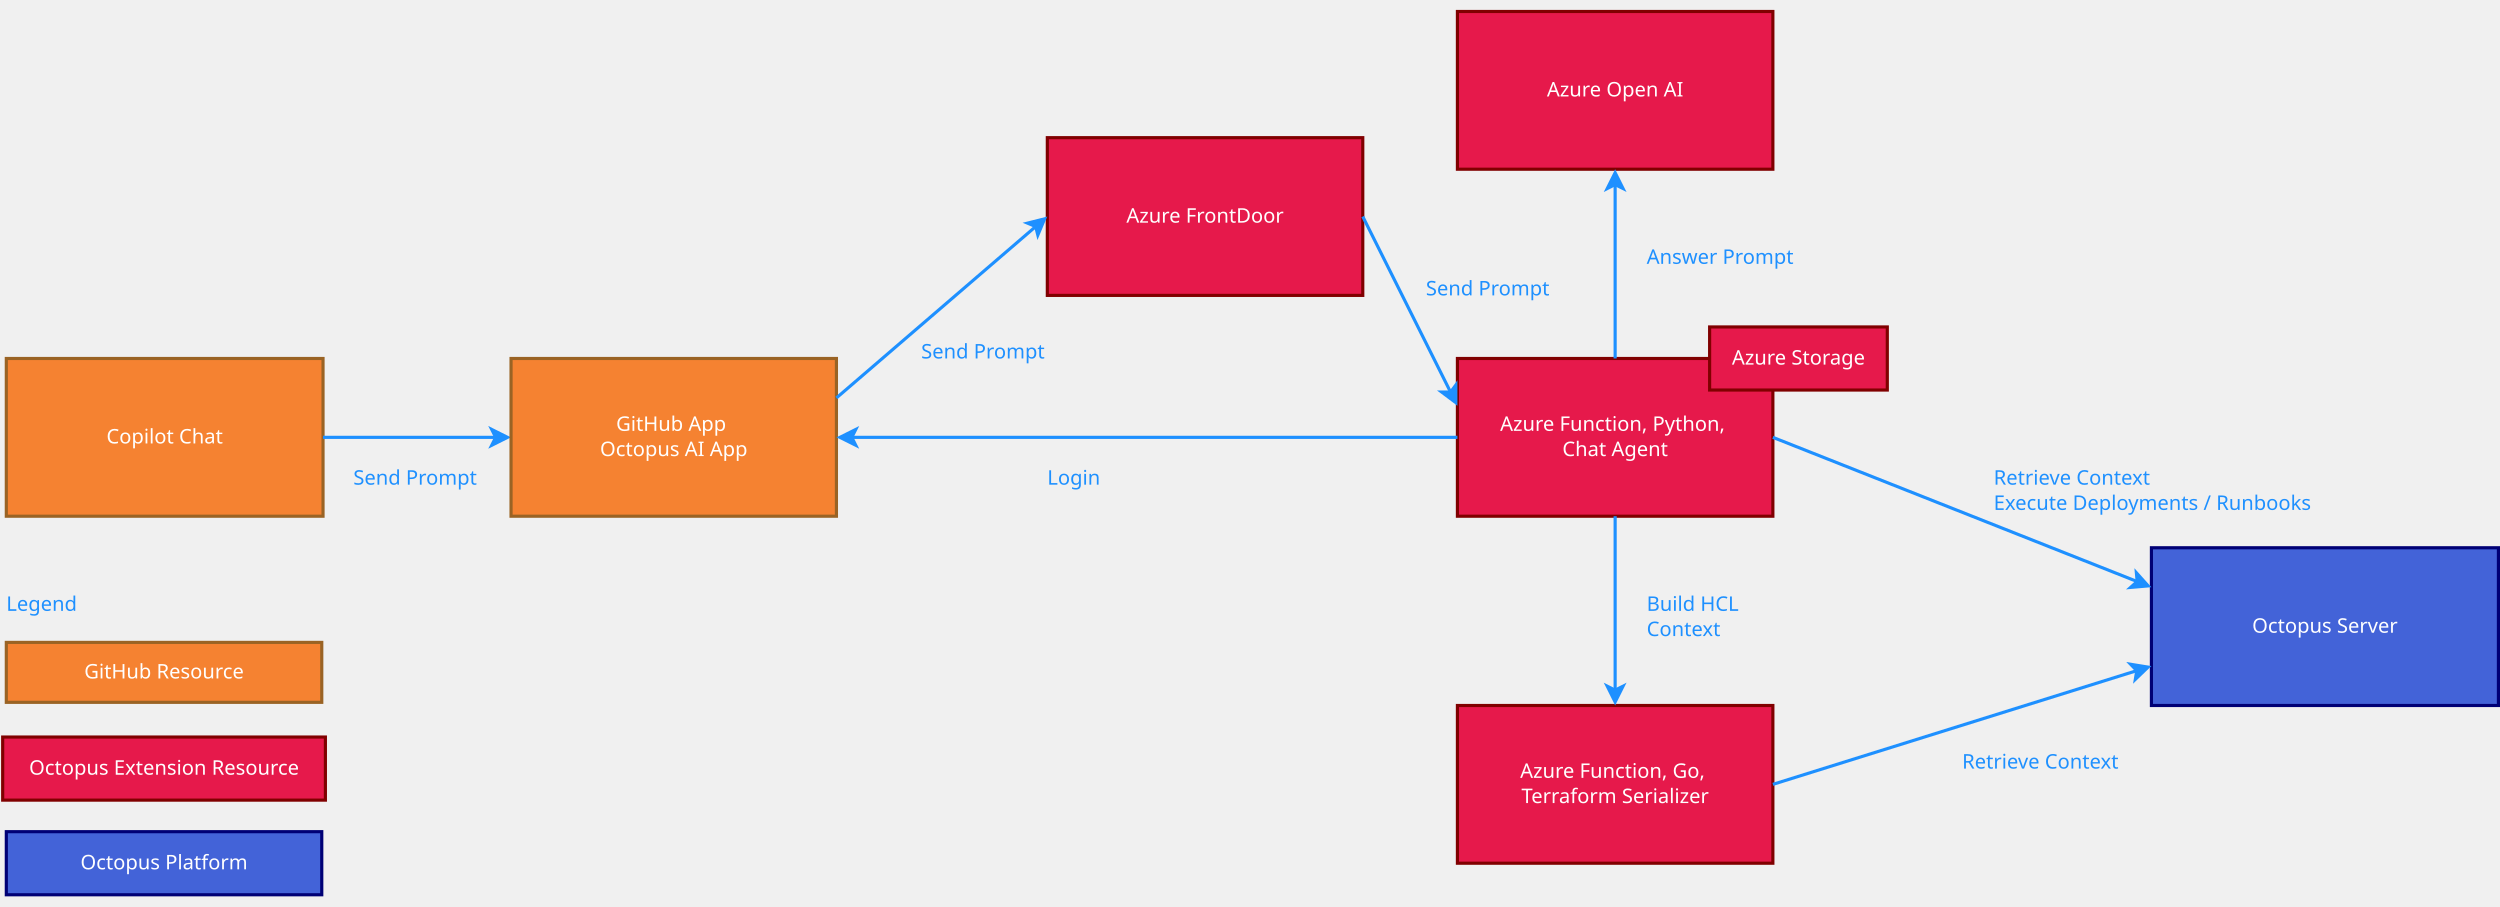
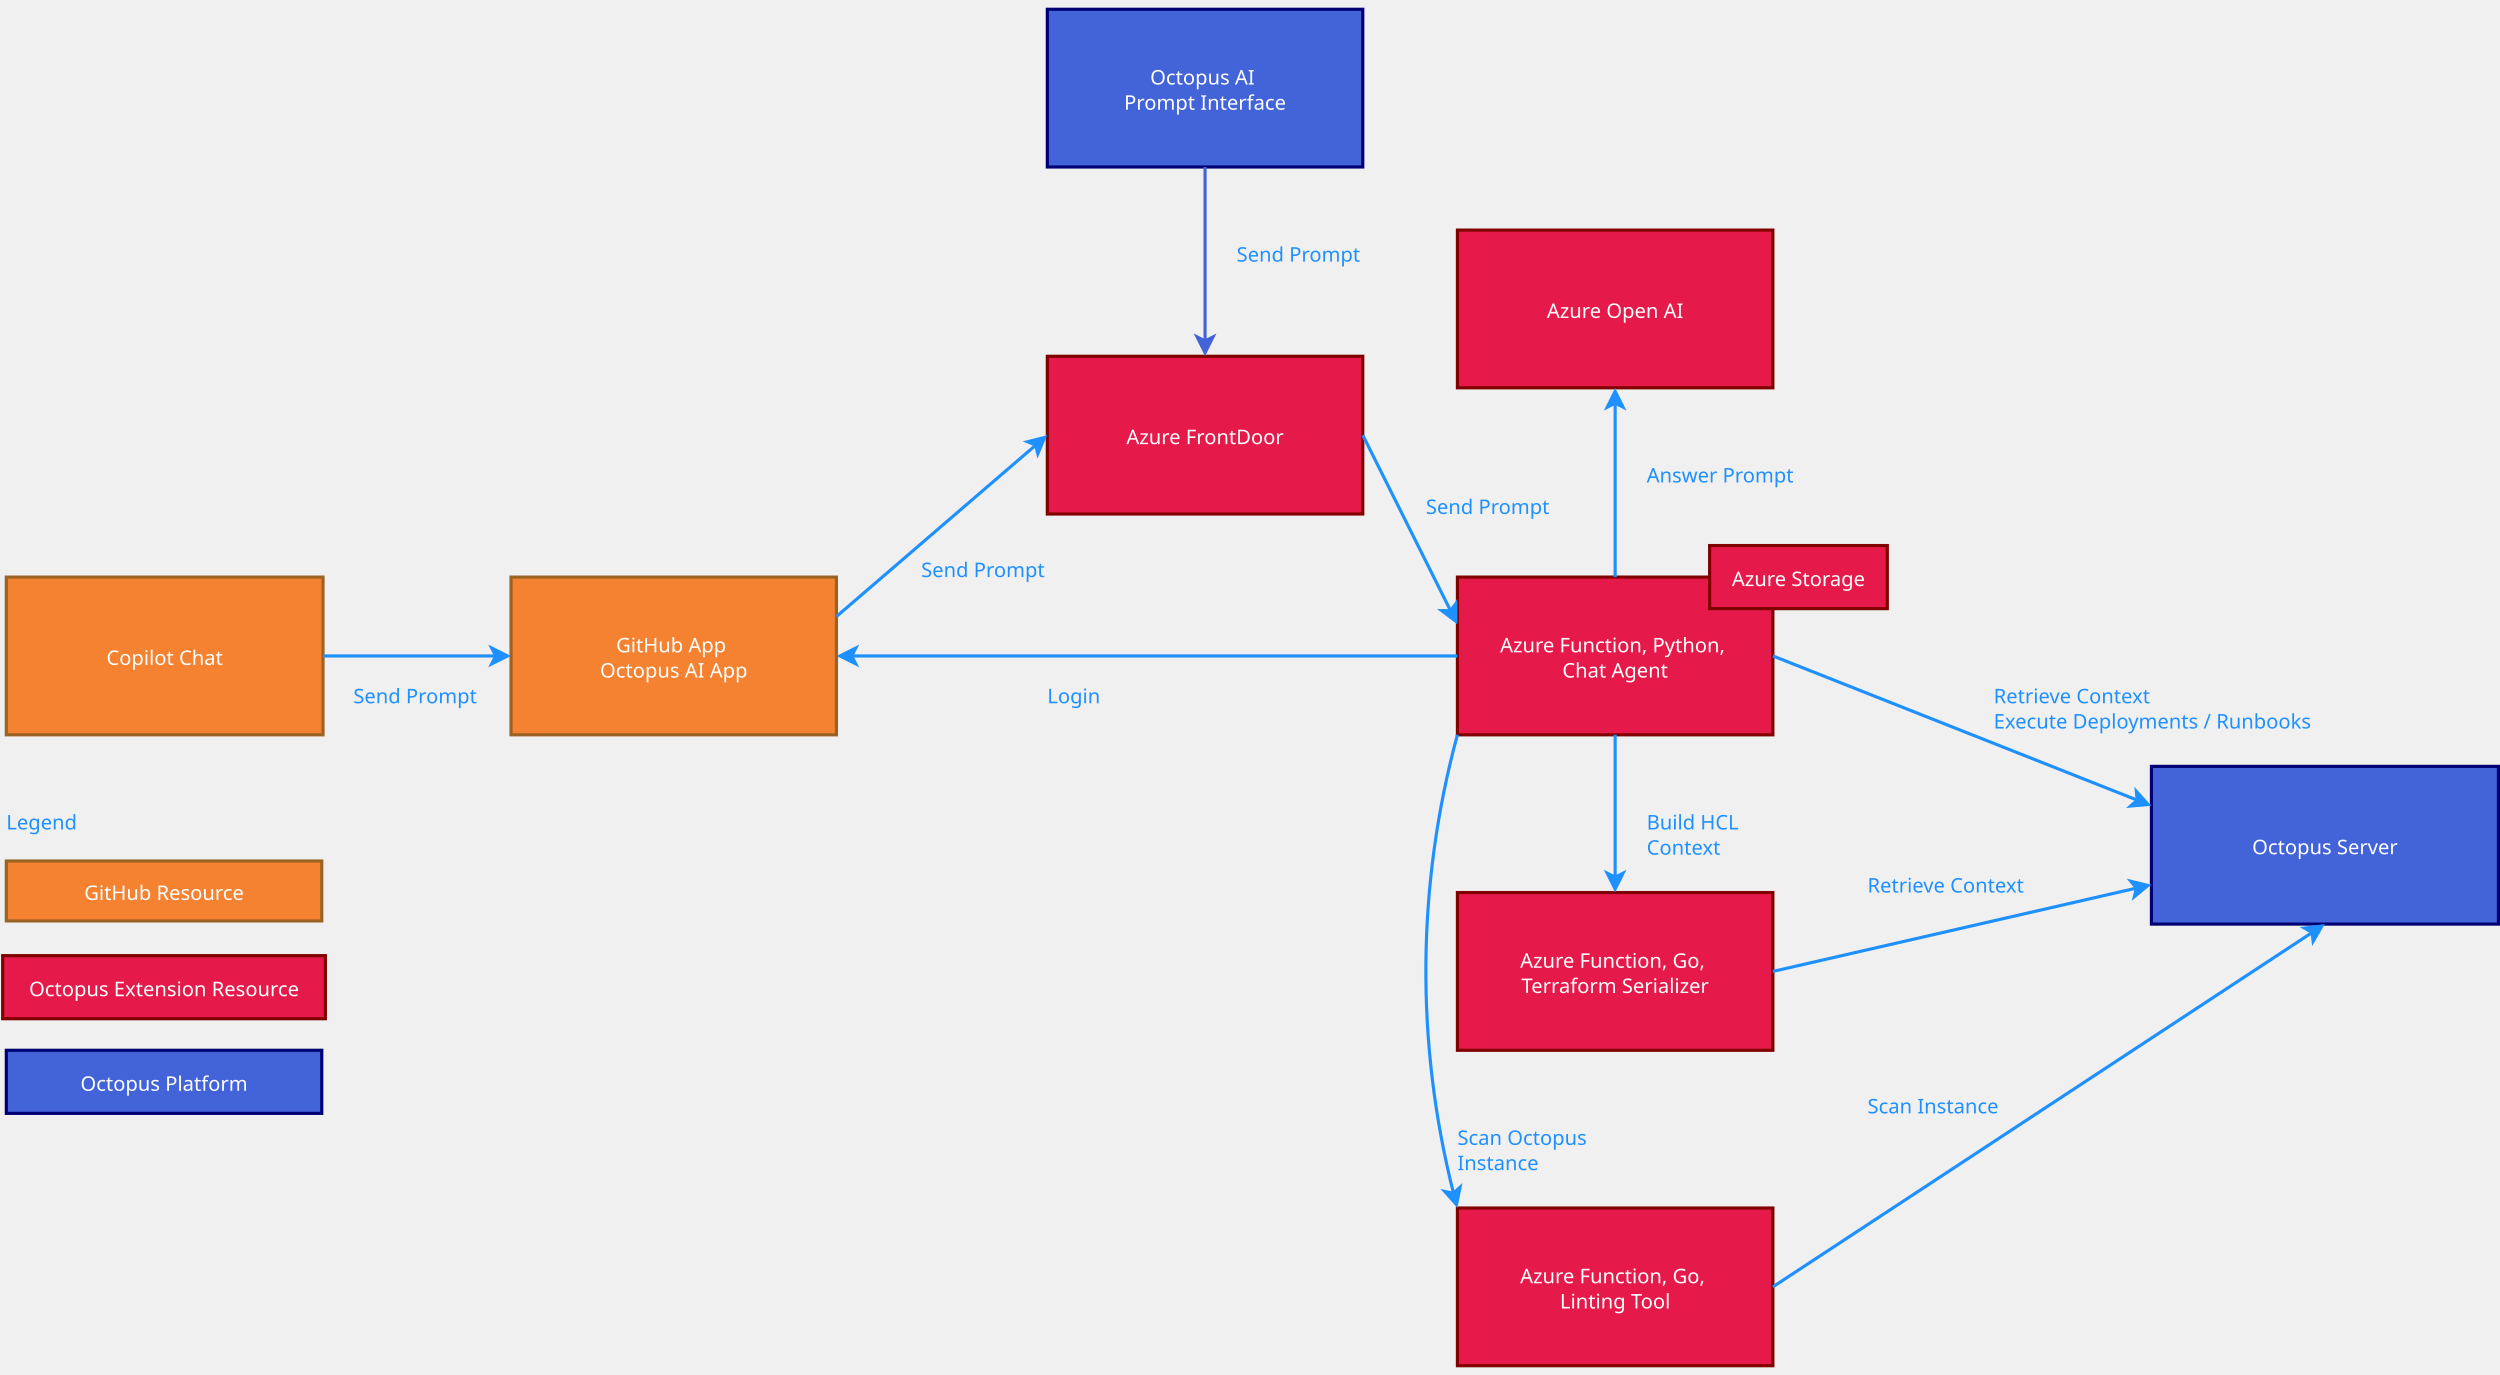
- <svg xmlns="http://www.w3.org/2000/svg" width="80cm" height="29cm" viewBox="-224 59 1585 562">
+ <svg xmlns="http://www.w3.org/2000/svg" width="80cm" height="44cm" viewBox="-224 -81 1585 862">
+   <g id="Background" />
  <g id="Background">
    <g>
      <rect style="fill: #e6194b; fill-opacity: 1; stroke-opacity: 1; stroke-width: 2; stroke: #800000" x="700" y="280" width="200" height="100" rx="0" ry="0" />
-       <text font-size="12.8" style="fill: #ffffff; fill-opacity: 1; stroke: none;text-anchor:middle;font-family:sans-serif;font-style:normal;font-weight:normal" x="800" y="325.881">
-         <tspan x="800" y="325.881">Azure Function, Python,</tspan>
-         <tspan x="800" y="341.881">Chat Agent</tspan>
+       <text font-size="12.8" style="fill: #ffffff; fill-opacity: 1; stroke: none;text-anchor:middle;font-family:sans-serif;font-style:normal;font-weight:normal" x="800" y="327.7">
+         <tspan x="800" y="327.7">Azure Function, Python,</tspan>
+         <tspan x="800" y="343.7">Chat Agent</tspan>
      </text>
    </g>
    <g>
-       <rect style="fill: #e6194b; fill-opacity: 1; stroke-opacity: 1; stroke-width: 2; stroke: #800000" x="700" y="500" width="200" height="100" rx="0" ry="0" />
-       <text font-size="12.8" style="fill: #ffffff; fill-opacity: 1; stroke: none;text-anchor:middle;font-family:sans-serif;font-style:normal;font-weight:normal" x="800" y="545.881">
-         <tspan x="800" y="545.881">Azure Function, Go,</tspan>
-         <tspan x="800" y="561.881">Terraform Serializer</tspan>
+       <rect style="fill: #e6194b; fill-opacity: 1; stroke-opacity: 1; stroke-width: 2; stroke: #800000" x="700" y="480" width="200" height="100" rx="0" ry="0" />
+       <text font-size="12.8" style="fill: #ffffff; fill-opacity: 1; stroke: none;text-anchor:middle;font-family:sans-serif;font-style:normal;font-weight:normal" x="800" y="527.7">
+         <tspan x="800" y="527.7">Azure Function, Go,</tspan>
+         <tspan x="800" y="543.7">Terraform Serializer</tspan>
      </text>
    </g>
    <g>
      <rect style="fill: #4363d8; fill-opacity: 1; stroke-opacity: 1; stroke-width: 2; stroke: #000075" x="1140" y="400" width="220" height="100" rx="0" ry="0" />
-       <text font-size="12.8" style="fill: #ffffff; fill-opacity: 1; stroke: none;text-anchor:middle;font-family:sans-serif;font-style:normal;font-weight:normal" x="1250" y="453.881">
-         <tspan x="1250" y="453.881">Octopus Server</tspan>
+       <text font-size="12.8" style="fill: #ffffff; fill-opacity: 1; stroke: none;text-anchor:middle;font-family:sans-serif;font-style:normal;font-weight:normal" x="1250" y="455.7">
+         <tspan x="1250" y="455.7">Octopus Server</tspan>
      </text>
    </g>
    <g>
      <line style="fill: none; stroke-opacity: 1; stroke-width: 2; stroke: #1e90ff" x1="900" y1="330" x2="1130.95" y2="421.417" />
      <polygon style="fill: #1e90ff; fill-opacity: 1; stroke-opacity: 1; stroke-width: 2; stroke: #1e90ff" fill-rule="evenodd" points="1137.92,424.177 1126.78,425.146 1130.95,421.417 1130.46,415.848 " />
    </g>
    <g>
-       <line style="fill: none; stroke-opacity: 1; stroke-width: 2; stroke: #1e90ff" x1="900" y1="550" x2="1130.71" y2="477.904" />
-       <polygon style="fill: #1e90ff; fill-opacity: 1; stroke-opacity: 1; stroke-width: 2; stroke: #1e90ff" fill-rule="evenodd" points="1137.87,475.667 1129.81,483.422 1130.71,477.904 1126.83,473.877 " />
+       <line style="fill: none; stroke-opacity: 1; stroke-width: 2; stroke: #1e90ff" x1="900" y1="530" x2="1130.51" y2="477.175" />
+       <polygon style="fill: #1e90ff; fill-opacity: 1; stroke-opacity: 1; stroke-width: 2; stroke: #1e90ff" fill-rule="evenodd" points="1137.82,475.499 1129.19,482.607 1130.51,477.175 1126.96,472.86 " />
    </g>
    <g>
-       <line style="fill: none; stroke-opacity: 1; stroke-width: 2; stroke: #1e90ff" x1="800" y1="380" x2="800" y2="490.264" />
-       <polygon style="fill: #1e90ff; fill-opacity: 1; stroke-opacity: 1; stroke-width: 2; stroke: #1e90ff" fill-rule="evenodd" points="800,497.764 795,487.764 800,490.264 805,487.764 " />
+       <line style="fill: none; stroke-opacity: 1; stroke-width: 2; stroke: #1e90ff" x1="800" y1="380" x2="800" y2="470.264" />
+       <polygon style="fill: #1e90ff; fill-opacity: 1; stroke-opacity: 1; stroke-width: 2; stroke: #1e90ff" fill-rule="evenodd" points="800,477.764 795,467.764 800,470.264 805,467.764 " />
    </g>
    <g>
      <rect style="fill: #f58231; fill-opacity: 1; stroke-opacity: 1; stroke-width: 2; stroke: #9a6324" x="-220" y="280" width="200.8" height="100" rx="0" ry="0" />
-       <text font-size="12.8" style="fill: #ffffff; fill-opacity: 1; stroke: none;text-anchor:middle;font-family:sans-serif;font-style:normal;font-weight:normal" x="-119.6" y="333.881">
-         <tspan x="-119.6" y="333.881">Copilot Chat</tspan>
+       <text font-size="12.8" style="fill: #ffffff; fill-opacity: 1; stroke: none;text-anchor:middle;font-family:sans-serif;font-style:normal;font-weight:normal" x="-119.6" y="335.7">
+         <tspan x="-119.6" y="335.7">Copilot Chat</tspan>
      </text>
    </g>
    <g>
      <line style="fill: none; stroke-opacity: 1; stroke-width: 2; stroke: #1e90ff" x1="-19.2" y1="330" x2="90.264" y2="330" />
      <polygon style="fill: #1e90ff; fill-opacity: 1; stroke-opacity: 1; stroke-width: 2; stroke: #1e90ff" fill-rule="evenodd" points="97.764,330 87.764,335 90.264,330 87.764,325 " />
    </g>
    <g>
      <rect style="fill: #e6194b; fill-opacity: 1; stroke-opacity: 1; stroke-width: 2; stroke: #800000" x="700" y="60" width="200" height="100" rx="0" ry="0" />
-       <text font-size="12.8" style="fill: #ffffff; fill-opacity: 1; stroke: none;text-anchor:middle;font-family:sans-serif;font-style:normal;font-weight:normal" x="800" y="113.881">
-         <tspan x="800" y="113.881">Azure Open AI</tspan>
+       <text font-size="12.8" style="fill: #ffffff; fill-opacity: 1; stroke: none;text-anchor:middle;font-family:sans-serif;font-style:normal;font-weight:normal" x="800" y="115.7">
+         <tspan x="800" y="115.7">Azure Open AI</tspan>
      </text>
    </g>
    <g>
      <line style="fill: none; stroke-opacity: 1; stroke-width: 2; stroke: #1e90ff" x1="800" y1="280" x2="800" y2="169.736" />
      <polygon style="fill: #1e90ff; fill-opacity: 1; stroke-opacity: 1; stroke-width: 2; stroke: #1e90ff" fill-rule="evenodd" points="800,162.236 805,172.236 800,169.736 795,172.236 " />
    </g>
    <g>
      <rect style="fill: #e6194b; fill-opacity: 1; stroke-opacity: 1; stroke-width: 2; stroke: #800000" x="440" y="140" width="200" height="100" rx="0" ry="0" />
-       <text font-size="12.8" style="fill: #ffffff; fill-opacity: 1; stroke: none;text-anchor:middle;font-family:sans-serif;font-style:normal;font-weight:normal" x="540" y="193.881">
-         <tspan x="540" y="193.881">Azure FrontDoor</tspan>
+       <text font-size="12.8" style="fill: #ffffff; fill-opacity: 1; stroke: none;text-anchor:middle;font-family:sans-serif;font-style:normal;font-weight:normal" x="540" y="195.7">
+         <tspan x="540" y="195.7">Azure FrontDoor</tspan>
      </text>
    </g>
    <g>
      <line style="fill: none; stroke-opacity: 1; stroke-width: 2; stroke: #1e90ff" x1="640" y1="190" x2="695.646" y2="301.292" />
      <polygon style="fill: #1e90ff; fill-opacity: 1; stroke-opacity: 1; stroke-width: 2; stroke: #1e90ff" fill-rule="evenodd" points="699,308 690.056,301.292 695.646,301.292 699,296.82 " />
    </g>
    <g>
      <rect style="fill: #e6194b; fill-opacity: 1; stroke-opacity: 1; stroke-width: 2; stroke: #800000" x="859.9" y="260" width="112.65" height="40" rx="0" ry="0" />
-       <text font-size="12.8" style="fill: #ffffff; fill-opacity: 1; stroke: none;text-anchor:middle;font-family:sans-serif;font-style:normal;font-weight:normal" x="916.225" y="283.881">
-         <tspan x="916.225" y="283.881">Azure Storage</tspan>
+       <text font-size="12.8" style="fill: #ffffff; fill-opacity: 1; stroke: none;text-anchor:middle;font-family:sans-serif;font-style:normal;font-weight:normal" x="916.225" y="285.7">
+         <tspan x="916.225" y="285.7">Azure Storage</tspan>
      </text>
    </g>
    <g>
      <rect style="fill: #f58231; fill-opacity: 1; stroke-opacity: 1; stroke-width: 2; stroke: #9a6324" x="100" y="280" width="206.3" height="100" rx="0" ry="0" />
-       <text font-size="12.8" style="fill: #ffffff; fill-opacity: 1; stroke: none;text-anchor:middle;font-family:sans-serif;font-style:normal;font-weight:normal" x="203.15" y="325.881">
-         <tspan x="203.15" y="325.881">GitHub App</tspan>
-         <tspan x="203.15" y="341.881">Octopus AI App</tspan>
+       <text font-size="12.8" style="fill: #ffffff; fill-opacity: 1; stroke: none;text-anchor:middle;font-family:sans-serif;font-style:normal;font-weight:normal" x="203.15" y="327.7">
+         <tspan x="203.15" y="327.7">GitHub App</tspan>
+         <tspan x="203.15" y="343.7">Octopus AI App</tspan>
      </text>
    </g>
    <g>
      <line style="fill: none; stroke-opacity: 1; stroke-width: 2; stroke: #1e90ff" x1="306.3" y1="305" x2="432.619" y2="196.349" />
      <polygon style="fill: #1e90ff; fill-opacity: 1; stroke-opacity: 1; stroke-width: 2; stroke: #1e90ff" fill-rule="evenodd" points="438.305,191.458 433.984,201.77 432.619,196.349 427.463,194.188 " />
    </g>
    <text font-size="12.8" style="fill: #1e90ff; fill-opacity: 1; stroke: none;text-anchor:start;font-family:sans-serif;font-style:normal;font-weight:normal" x="630" y="325.5">
      <tspan x="630" y="325.5" />
    </text>
    <g>
      <line style="fill: none; stroke-opacity: 1; stroke-width: 2; stroke: #1e90ff" x1="700" y1="330" x2="316.036" y2="330" />
      <polygon style="fill: #1e90ff; fill-opacity: 1; stroke-opacity: 1; stroke-width: 2; stroke: #1e90ff" fill-rule="evenodd" points="308.536,330 318.536,325 316.036,330 318.536,335 " />
    </g>
    <text font-size="12.8" style="fill: #1e90ff; fill-opacity: 1; stroke: none;text-anchor:start;font-family:sans-serif;font-style:normal;font-weight:normal" x="440" y="360">
      <tspan x="440" y="360">Login</tspan>
    </text>
    <text font-size="12.8" style="fill: #1e90ff; fill-opacity: 1; stroke: none;text-anchor:start;font-family:sans-serif;font-style:normal;font-weight:normal" x="0" y="360">
      <tspan x="0" y="360">Send Prompt</tspan>
    </text>
    <text font-size="12.8" style="fill: #1e90ff; fill-opacity: 1; stroke: none;text-anchor:start;font-family:sans-serif;font-style:normal;font-weight:normal" x="360" y="280">
      <tspan x="360" y="280">Send Prompt</tspan>
    </text>
    <text font-size="12.8" style="fill: #1e90ff; fill-opacity: 1; stroke: none;text-anchor:start;font-family:sans-serif;font-style:normal;font-weight:normal" x="680" y="240">
      <tspan x="680" y="240">Send Prompt</tspan>
    </text>
    <text font-size="12.8" style="fill: #1e90ff; fill-opacity: 1; stroke: none;text-anchor:start;font-family:sans-serif;font-style:normal;font-weight:normal" x="820" y="220">
      <tspan x="820" y="220">Answer Prompt</tspan>
    </text>
    <text font-size="12.8" style="fill: #1e90ff; fill-opacity: 1; stroke: none;text-anchor:start;font-family:sans-serif;font-style:normal;font-weight:normal" x="820" y="440">
      <tspan x="820" y="440">Build HCL</tspan>
      <tspan x="820" y="456">Context</tspan>
    </text>
-     <text font-size="12.8" style="fill: #1e90ff; fill-opacity: 1; stroke: none;text-anchor:start;font-family:sans-serif;font-style:normal;font-weight:normal" x="1020" y="540">
-       <tspan x="1020" y="540">Retrieve Context</tspan>
+     <text font-size="12.8" style="fill: #1e90ff; fill-opacity: 1; stroke: none;text-anchor:start;font-family:sans-serif;font-style:normal;font-weight:normal" x="960" y="480">
+       <tspan x="960" y="480">Retrieve Context</tspan>
    </text>
    <text font-size="12.8" style="fill: #1e90ff; fill-opacity: 1; stroke: none;text-anchor:start;font-family:sans-serif;font-style:normal;font-weight:normal" x="1040" y="360">
      <tspan x="1040" y="360">Retrieve Context</tspan>
      <tspan x="1040" y="376">Execute Deployments / Runbooks</tspan>
    </text>
    <g>
      <rect style="fill: #f58231; fill-opacity: 1; stroke-opacity: 1; stroke-width: 2; stroke: #9a6324" x="-220" y="460" width="200" height="38" rx="0" ry="0" />
-       <text font-size="12.8" style="fill: #ffffff; fill-opacity: 1; stroke: none;text-anchor:middle;font-family:sans-serif;font-style:normal;font-weight:normal" x="-120" y="482.881">
-         <tspan x="-120" y="482.881">GitHub Resource</tspan>
+       <text font-size="12.8" style="fill: #ffffff; fill-opacity: 1; stroke: none;text-anchor:middle;font-family:sans-serif;font-style:normal;font-weight:normal" x="-120" y="484.7">
+         <tspan x="-120" y="484.7">GitHub Resource</tspan>
      </text>
    </g>
    <g>
      <rect style="fill: #e6194b; fill-opacity: 1; stroke-opacity: 1; stroke-width: 2; stroke: #800000" x="-222.3" y="520" width="204.6" height="40" rx="0" ry="0" />
-       <text font-size="12.8" style="fill: #ffffff; fill-opacity: 1; stroke: none;text-anchor:middle;font-family:sans-serif;font-style:normal;font-weight:normal" x="-120" y="543.881">
-         <tspan x="-120" y="543.881">Octopus Extension Resource</tspan>
+       <text font-size="12.8" style="fill: #ffffff; fill-opacity: 1; stroke: none;text-anchor:middle;font-family:sans-serif;font-style:normal;font-weight:normal" x="-120" y="545.7">
+         <tspan x="-120" y="545.7">Octopus Extension Resource</tspan>
      </text>
    </g>
    <g>
      <rect style="fill: #4363d8; fill-opacity: 1; stroke-opacity: 1; stroke-width: 2; stroke: #000075" x="-220" y="580" width="200" height="40" rx="0" ry="0" />
-       <text font-size="12.8" style="fill: #ffffff; fill-opacity: 1; stroke: none;text-anchor:middle;font-family:sans-serif;font-style:normal;font-weight:normal" x="-120" y="603.881">
-         <tspan x="-120" y="603.881">Octopus Platform</tspan>
+       <text font-size="12.8" style="fill: #ffffff; fill-opacity: 1; stroke: none;text-anchor:middle;font-family:sans-serif;font-style:normal;font-weight:normal" x="-120" y="605.7">
+         <tspan x="-120" y="605.7">Octopus Platform</tspan>
      </text>
    </g>
    <text font-size="12.8" style="fill: #1e90ff; fill-opacity: 1; stroke: none;text-anchor:start;font-family:sans-serif;font-style:normal;font-weight:normal" x="-220" y="440">
      <tspan x="-220" y="440">Legend</tspan>
    </text>
+     <g>
+       <rect style="fill: #e6194b; fill-opacity: 1; stroke-opacity: 1; stroke-width: 2; stroke: #800000" x="700" y="680" width="200" height="100" rx="0" ry="0" />
+       <text font-size="12.8" style="fill: #ffffff; fill-opacity: 1; stroke: none;text-anchor:middle;font-family:sans-serif;font-style:normal;font-weight:normal" x="800" y="727.7">
+         <tspan x="800" y="727.7">Azure Function, Go,</tspan>
+         <tspan x="800" y="743.7">Linting Tool</tspan>
+       </text>
+     </g>
+     <text font-size="12.8" style="fill: #1e90ff; fill-opacity: 1; stroke: none;text-anchor:start;font-family:sans-serif;font-style:normal;font-weight:normal" x="700" y="640">
+       <tspan x="700" y="640">Scan Octopus</tspan>
+       <tspan x="700" y="656">Instance</tspan>
+     </text>
+     <g>
+       <line style="fill: none; stroke-opacity: 1; stroke-width: 2; stroke: #1e90ff" x1="900" y1="730" x2="1241.86" y2="505.347" />
+       <polygon style="fill: #1e90ff; fill-opacity: 1; stroke-opacity: 1; stroke-width: 2; stroke: #1e90ff" fill-rule="evenodd" points="1248.13,501.228 1242.52,510.898 1241.86,505.347 1237.03,502.541 " />
+     </g>
+     <text font-size="12.8" style="fill: #1e90ff; fill-opacity: 1; stroke: none;text-anchor:start;font-family:sans-serif;font-style:normal;font-weight:normal" x="960" y="620">
+       <tspan x="960" y="620">Scan Instance</tspan>
+     </text>
+     <g>
+       <path style="fill: none; stroke-opacity: 1; stroke-width: 2; stroke: #1e90ff" d="M 700,380 A 572.5,572.5 0 0 0 697.529,670.584" />
+       <polygon style="fill: #1e90ff; fill-opacity: 1; stroke-opacity: 1; stroke-width: 2; stroke: #1e90ff" fill-rule="evenodd" points="699.414,677.842 691.969,669.501 697.449,670.604 701.619,666.881 " />
+     </g>
+     <text font-size="12.8" style="fill: #000000; fill-opacity: 1; stroke: none;text-anchor:start;font-family:sans-serif;font-style:normal;font-weight:normal" x="800" y="730">
+       <tspan x="800" y="730" />
+     </text>
+     <g>
+       <rect style="fill: #4363d8; fill-opacity: 1; stroke-opacity: 1; stroke-width: 2; stroke: #000075" x="440" y="-80" width="200" height="100" rx="0" ry="0" />
+       <text font-size="12.8" style="fill: #ffffff; fill-opacity: 1; stroke: none;text-anchor:middle;font-family:sans-serif;font-style:normal;font-weight:normal" x="540" y="-32.3">
+         <tspan x="540" y="-32.3">Octopus AI </tspan>
+         <tspan x="540" y="-16.3">Prompt Interface</tspan>
+       </text>
+     </g>
+     <g>
+       <line style="fill: none; stroke-opacity: 1; stroke-width: 2; stroke: #4363d8" x1="540" y1="20" x2="540" y2="130.264" />
+       <polygon style="fill: #4363d8; fill-opacity: 1; stroke-opacity: 1; stroke-width: 2; stroke: #4363d8" fill-rule="evenodd" points="540,137.764 535,127.764 540,130.264 545,127.764 " />
+     </g>
+     <text font-size="12.8" style="fill: #1e90ff; fill-opacity: 1; stroke: none;text-anchor:start;font-family:sans-serif;font-style:normal;font-weight:normal" x="560" y="80">
+       <tspan x="560" y="80">Send Prompt</tspan>
+     </text>
  </g>
</svg>
